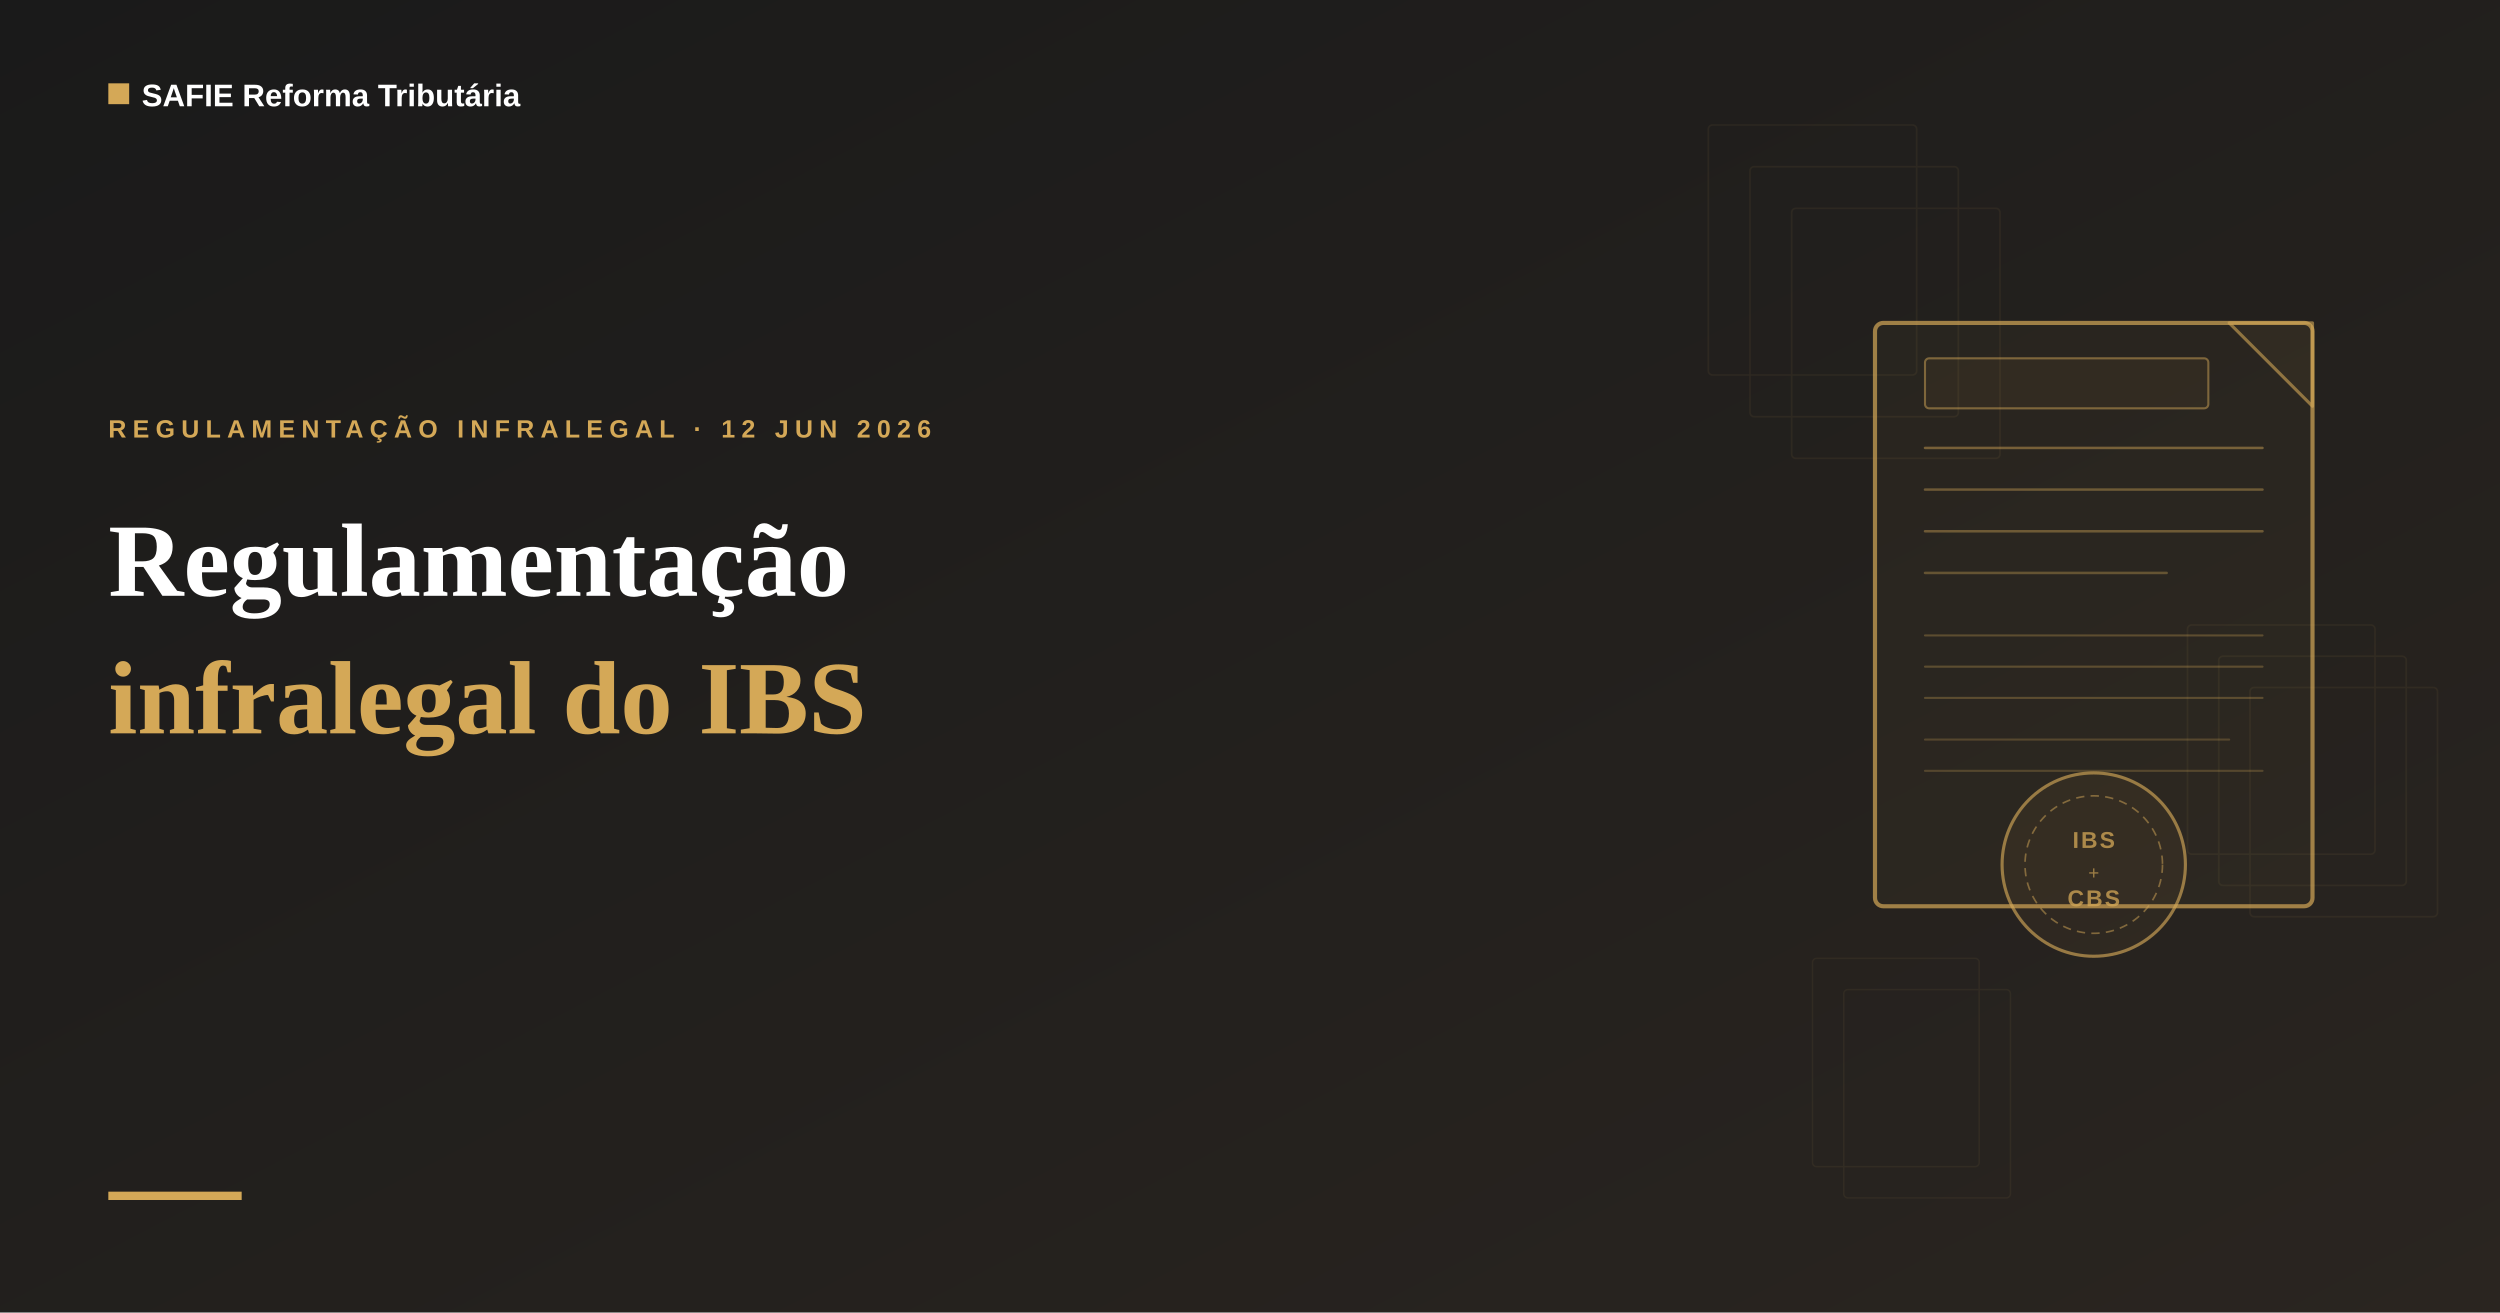
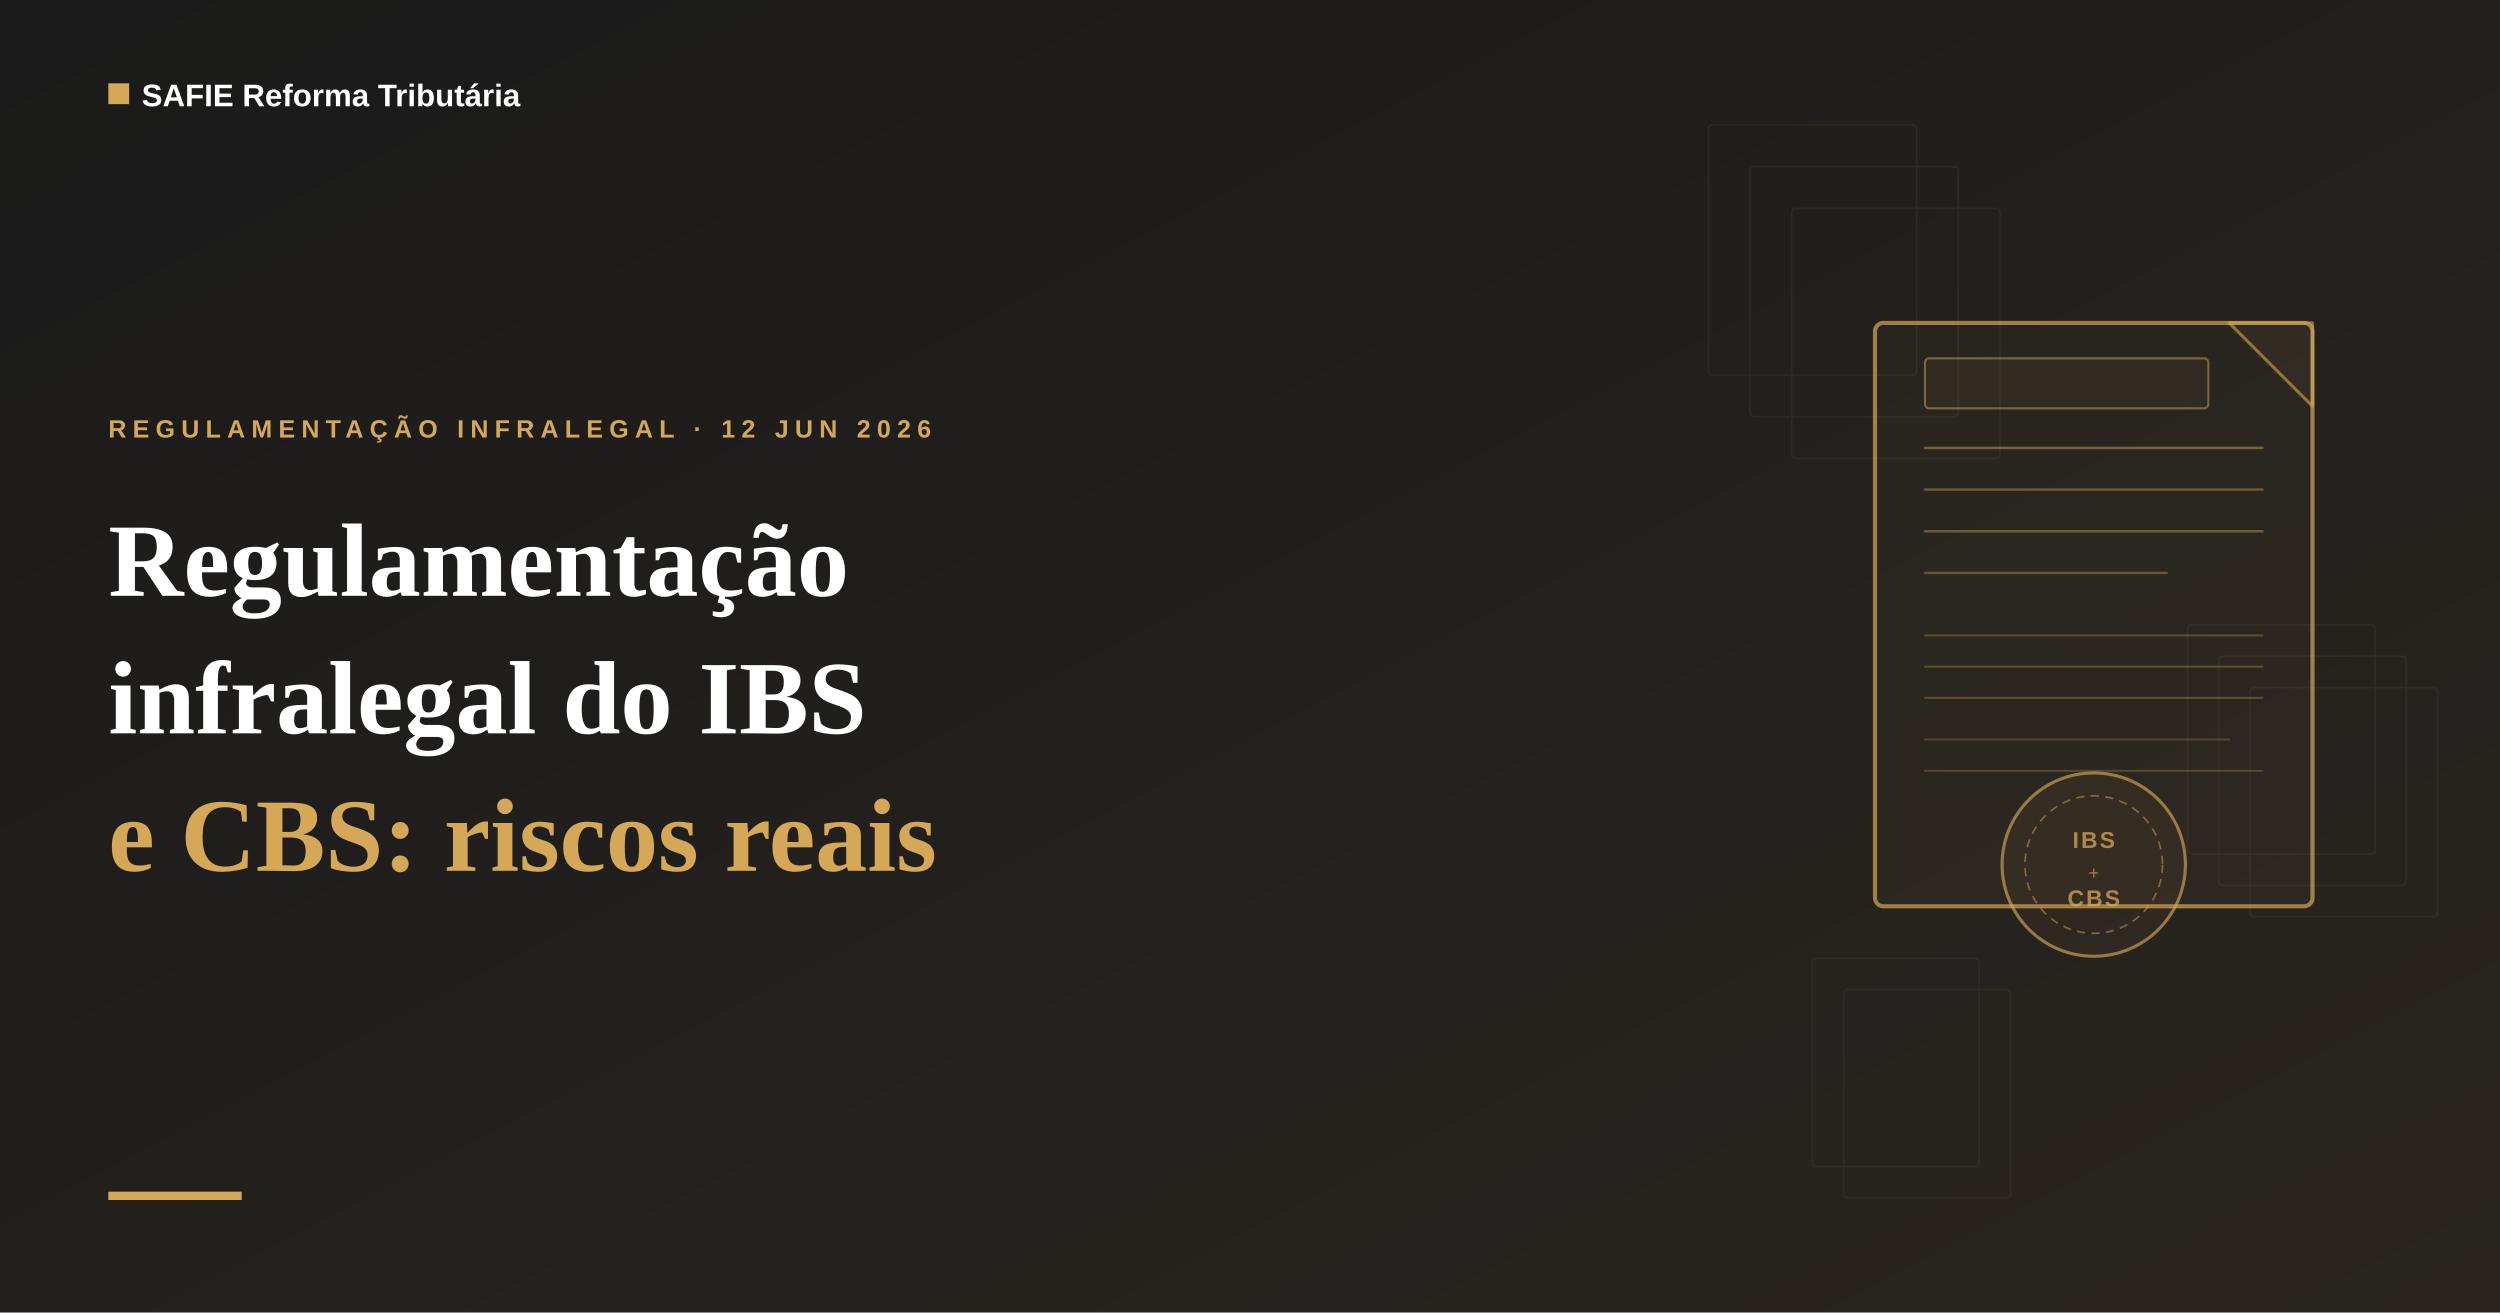
<svg xmlns="http://www.w3.org/2000/svg" viewBox="0 0 1200 630" width="1200" height="630">
  <defs>
    <linearGradient id="bg-grad" x1="0%" y1="0%" x2="100%" y2="100%">
      <stop offset="0%" stop-color="#1a1a1a" />
      <stop offset="100%" stop-color="#2a2520" />
    </linearGradient>
  </defs>
  <rect width="1200" height="630" fill="url(#bg-grad)" />
  <g stroke="#d4a857" fill="none" opacity="0.07">
    <rect x="820" y="60" width="100" height="120" rx="2" stroke-width="0.8" />
    <rect x="840" y="80" width="100" height="120" rx="2" stroke-width="0.8" />
    <rect x="860" y="100" width="100" height="120" rx="2" stroke-width="0.8" />
    <rect x="1050" y="300" width="90" height="110" rx="2" stroke-width="0.8" />
    <rect x="1065" y="315" width="90" height="110" rx="2" stroke-width="0.8" />
    <rect x="1080" y="330" width="90" height="110" rx="2" stroke-width="0.8" />
    <rect x="870" y="460" width="80" height="100" rx="2" stroke-width="0.7" />
    <rect x="885" y="475" width="80" height="100" rx="2" stroke-width="0.7" />
  </g>
  <g stroke="#d4a857" fill="none" stroke-linecap="round" stroke-linejoin="round">
    <rect x="900" y="155" width="210" height="280" rx="4" stroke-width="2" fill="#d4a857" fill-opacity="0.05" opacity="0.7" />
    <polyline points="1070,155 1110,155 1110,195 1070,155" stroke-width="1.5" fill="#d4a857" fill-opacity="0.08" opacity="0.6" />
    <line x1="924" y1="215" x2="1086" y2="215" stroke-width="1.2" opacity="0.45" />
    <line x1="924" y1="235" x2="1086" y2="235" stroke-width="1.2" opacity="0.40" />
    <line x1="924" y1="255" x2="1086" y2="255" stroke-width="1.2" opacity="0.40" />
    <line x1="924" y1="275" x2="1040" y2="275" stroke-width="1.2" opacity="0.35" />
    <line x1="924" y1="305" x2="1086" y2="305" stroke-width="1" opacity="0.30" />
    <line x1="924" y1="320" x2="1086" y2="320" stroke-width="1" opacity="0.30" />
    <line x1="924" y1="335" x2="1086" y2="335" stroke-width="1" opacity="0.30" />
    <line x1="924" y1="355" x2="1070" y2="355" stroke-width="1" opacity="0.25" />
    <line x1="924" y1="370" x2="1086" y2="370" stroke-width="1" opacity="0.25" />
    <rect x="924" y="172" width="136" height="24" rx="2" stroke-width="1" fill="#d4a857" fill-opacity="0.10" opacity="0.5" />
  </g>
  <g transform="translate(1005, 415)">
    <circle r="44" fill="#d4a857" fill-opacity="0.08" stroke="#d4a857" stroke-width="1.5" opacity="0.65" />
    <circle r="33" fill="none" stroke="#d4a857" stroke-width="0.8" stroke-dasharray="4,3" opacity="0.50" />
    <text text-anchor="middle" y="-8" fill="#d4a857" opacity="0.75" font-family="'DM Sans', Arial, sans-serif" font-size="11" font-weight="700" letter-spacing="1">IBS</text>
    <text text-anchor="middle" y="7" fill="#d4a857" opacity="0.65" font-family="'DM Sans', Arial, sans-serif" font-size="9" letter-spacing="1">+</text>
    <text text-anchor="middle" y="20" fill="#d4a857" opacity="0.75" font-family="'DM Sans', Arial, sans-serif" font-size="11" font-weight="700" letter-spacing="1">CBS</text>
  </g>
  <rect x="52" y="40" width="10" height="10" fill="#d4a857" />
  <text x="68" y="51" fill="#ffffff" font-family="'DM Sans', Arial, sans-serif" font-size="15" font-weight="600">SAFIE Reforma Tributária</text>
  <text x="52" y="210" fill="#d4a857" font-family="'DM Sans', Arial, sans-serif" font-size="12" font-weight="600" letter-spacing="3">REGULAMENTAÇÃO INFRALEGAL · 12 JUN 2026</text>
  <text x="52" y="286" fill="#ffffff" font-family="Georgia, 'Times New Roman', serif" font-size="50" font-weight="700">Regulamentação</text>
-   <text x="52" y="352" fill="#d4a857" font-family="Georgia, 'Times New Roman', serif" font-size="50" font-weight="700">infralegal do IBS</text>
-   <text x="52" y="418" fill="#d4a857" font-family="Georgia, 'Times New Roman', serif" font-size="50" font-weight="700" />
+   <text x="52" y="352" fill="#ffffff" font-family="Georgia, 'Times New Roman', serif" font-size="50" font-weight="700">infralegal do IBS</text>
+   <text x="52" y="418" fill="#d4a857" font-family="Georgia, 'Times New Roman', serif" font-size="50" font-weight="700">e CBS: riscos reais</text>
  <rect x="52" y="572" width="64" height="4" fill="#d4a857" />
</svg>
